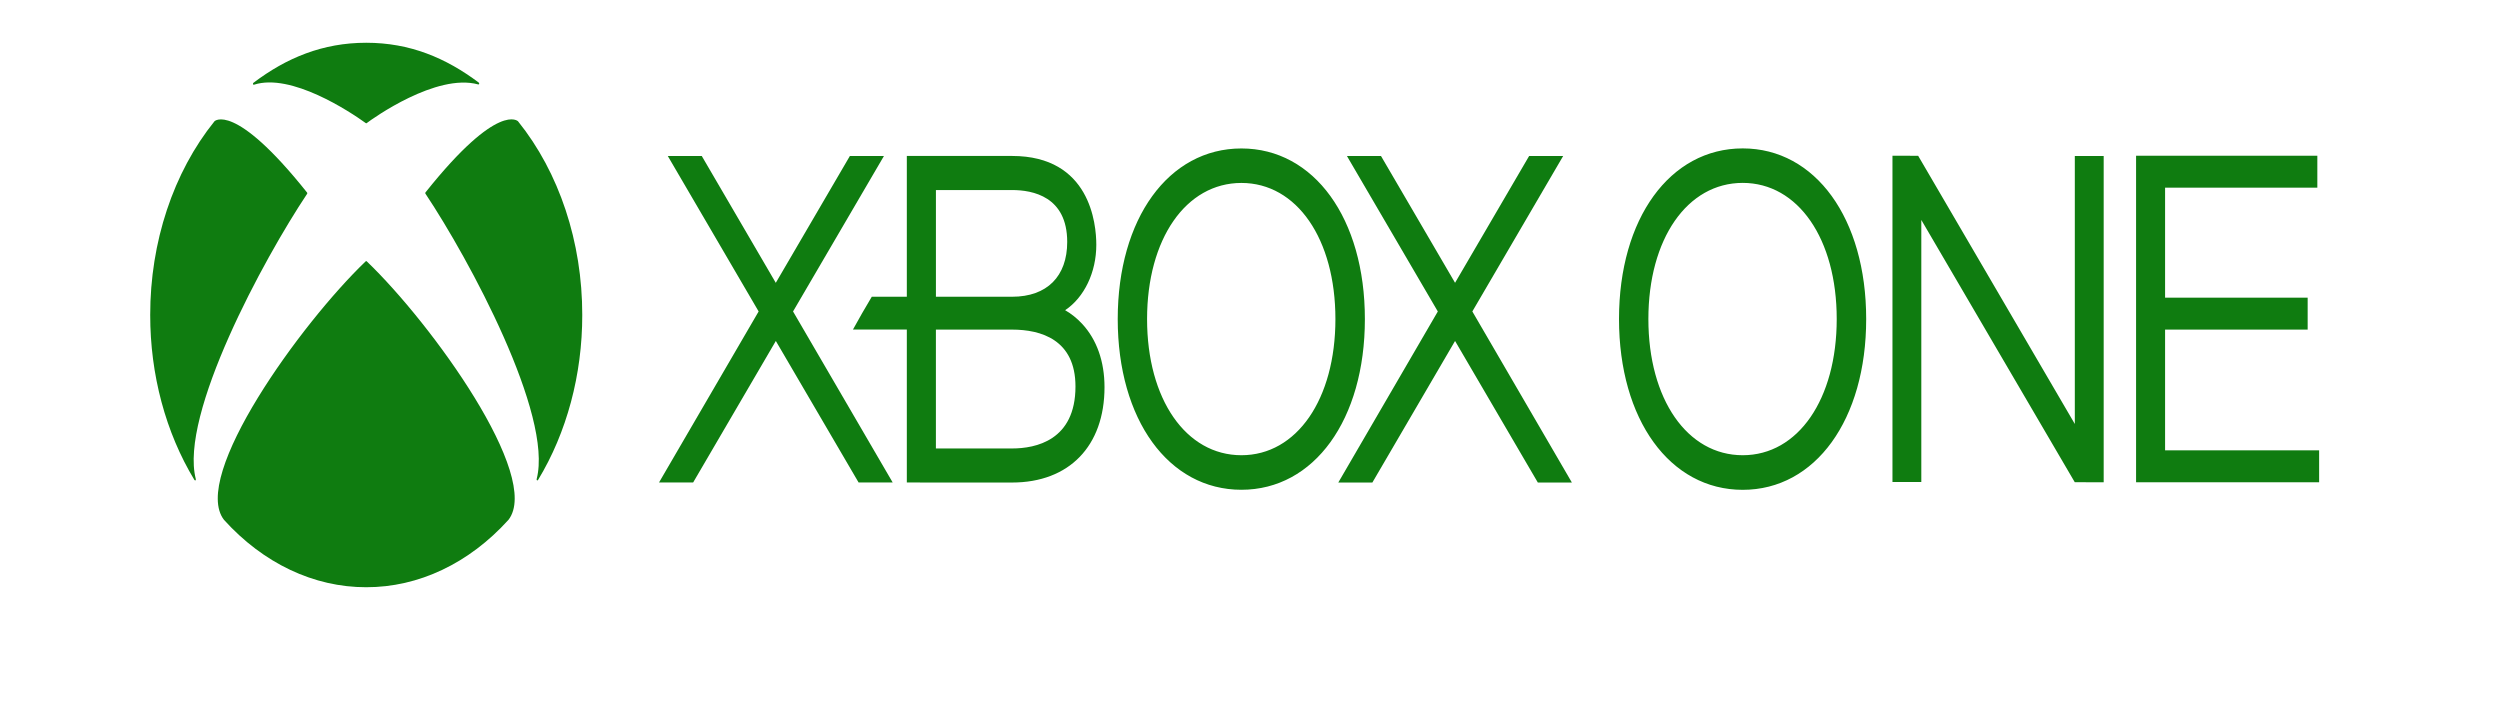
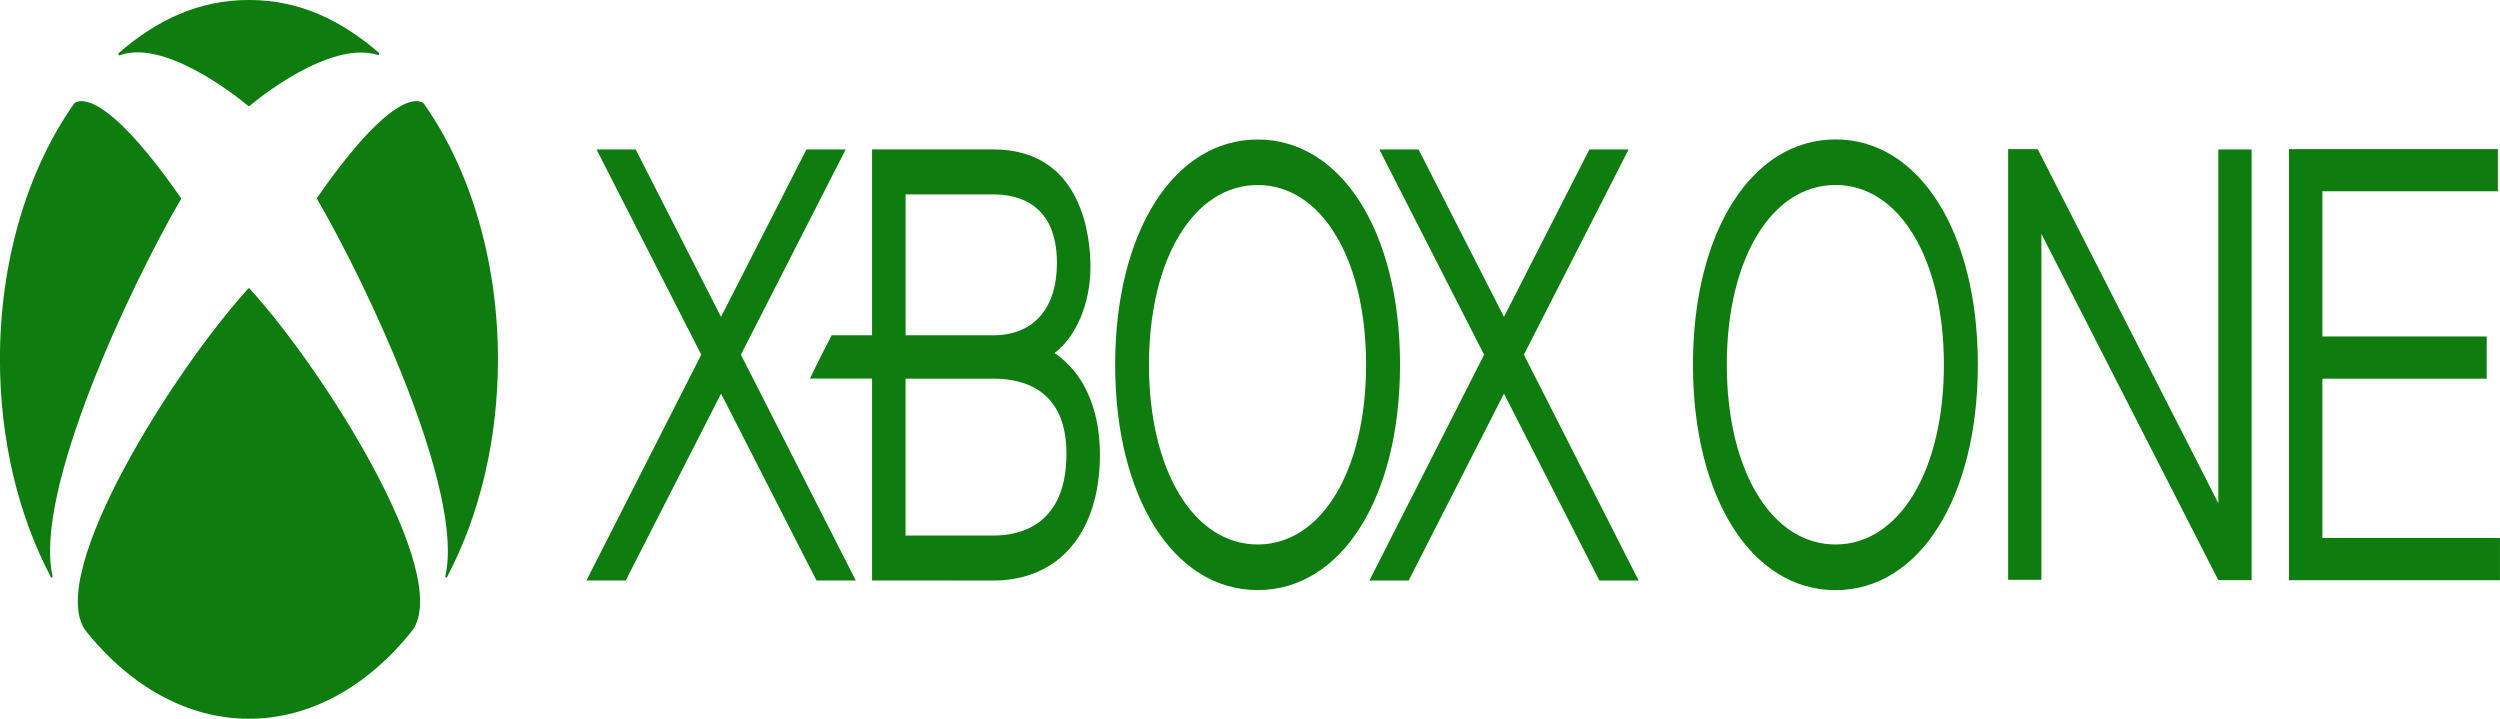
<svg xmlns="http://www.w3.org/2000/svg" version="1.1" x="0px" y="0px" width="800" height="230" viewBox="-48.423 -13.517 800 230" enable-background="new -48.423 -13.517 800 230" xml:space="preserve" id="svg1">
  <defs id="defs1">
    <style type="text/css" id="style6">
   
    .fil0 {fill:#02ABCA}
    .fil1 {fill:#8B8B8B;fill-rule:nonzero}
   
  </style>
  </defs>
  <path fill-rule="evenodd" clip-rule="evenodd" d="m 715.752,114.432 v -6.248 h -0.04 l -2.388,6.248 h -1.086 l -2.389,-6.248 h -0.037 v 6.248 h -1.457 v -7.996 h 2.252 l 2.192,5.667 2.176,-5.667 h 2.23 v 7.996 z m -11.472,0 h -1.552 v -6.734 h -2.444 v -1.262 h 6.442 v 1.262 h -2.446 z m -49.948,-23.077 -73.525,-0.026 -12.692,24.302 h -16.719 c 0,0 52.105,-98.644 54.18,-102.013 2.074,-3.371 8.018,-14.015 17.611,-13.497 9.591,0.518 13.601,7.819 15.417,10.93 1.813,3.111 55.615,104.58 55.615,104.58 h -26.765 z m -31.436,-58.44 c -2.324,-4.667 -7.603,-5.816 -10.455,-0.373 -1.189,2.247 -23.667,44.476 -23.667,44.476 l 57.965,0.005 z m -94.148,-18.904 0.085,100.591 h -23.91 V 14.119 L 459.535,14.048 V 0.077 L 574.395,0 574.343,14.133 Z M 467.049,185.19 c 3.217,-0.59 6.083,-0.237 6.083,-2.865 0,-2.316 -2.394,-2.747 -4.2,-2.747 -2.511,0 -4.276,1.021 -4.474,3.218 h -4.474 c 0.313,-5.221 4.749,-6.751 9.222,-6.751 3.964,0 8.124,1.61 8.124,5.888 v 10.439 c 0,1.097 0.236,1.53 1.061,1.53 0.274,0 0.628,0 1.098,-0.08 v 3.101 c -0.667,0.236 -2.078,0.51 -2.824,0.51 -1.806,0 -3.102,-0.627 -3.455,-2.471 -1.766,1.728 -4.63,2.471 -7.023,2.471 -3.651,0 -6.946,-1.961 -6.946,-5.925 -10e-4,-5.063 4.041,-5.887 7.808,-6.318 z m 0.785,8.712 c 1.961,0 5.022,-1.021 5.022,-3.848 v -3.334 c -1.373,0.903 -3.531,0.863 -5.495,1.216 -1.922,0.314 -3.648,1.021 -3.648,3.374 0,2.002 2.552,2.592 4.121,2.592 z M 448.409,191.9 v -11.97 h -3.376 v -3.336 h 3.376 v -6.084 h 4.474 v 6.084 h 4.043 v 3.336 h -4.043 v 10.832 c 0,1.845 0.156,2.786 2.159,2.786 0.627,0 1.255,0 1.884,-0.157 v 3.454 c -0.982,0.077 -1.924,0.234 -2.904,0.234 -4.672,0.001 -5.535,-1.804 -5.613,-5.179 z M 419.671,0.708 h 24.313 v 114.546 h -24.313 z m 3.23,190.33 7.182,-22.175 h 4.983 l -9.575,28.022 h -5.455 l -9.341,-28.022 h 5.103 l 7.025,22.175 z m -18.481,6.139 c -3.71,0 -6.35,-2.778 -6.35,-6.453 0,-3.883 2.933,-6.452 6.35,-6.452 3.382,0 6.315,2.569 6.315,6.452 0,3.883 -2.933,6.453 -6.315,6.453 z m 0,-11.784 c -2.794,0 -4.969,2.191 -4.969,5.331 0,2.934 1.897,5.332 4.969,5.332 2.761,0 4.935,-2.174 4.935,-5.332 0,-3.14 -2.174,-5.331 -4.935,-5.331 z m 1.001,5.884 2.002,3.14 h -1.329 l -1.846,-3.053 h -1.104 v 3.053 h -1.174 v -7.142 h 2.709 c 1.726,0 2.604,0.604 2.604,2.053 10e-4,1.292 -0.791,1.829 -1.862,1.949 z m -0.862,-3.003 h -1.415 v 2.089 h 1.312 c 0.88,0 1.656,-0.087 1.656,-1.123 0,-0.862 -0.847,-0.966 -1.553,-0.966 z m -71.81,-72.665 c -9.573,-0.518 -13.575,-7.804 -15.386,-10.908 -1.812,-3.105 -55.51,-104.378 -55.51,-104.378 h 26.714 l 44.471,82.557 c 2.319,4.658 7.59,5.805 10.437,0.371 2.328,-4.398 44.242,-82.928 44.242,-82.928 h 16.688 c 0,0 -52.007,98.453 -54.077,101.816 -2.072,3.364 -8.005,13.988 -17.579,13.47 z m -65.61,60.985 -7.889,21.388 c -1.453,3.651 -2.512,6.948 -7.183,6.948 -1.059,0 -2.079,-0.079 -3.1,-0.236 v -3.769 c 0.706,0.118 1.413,0.274 2.119,0.274 2.08,0 2.59,-1.097 3.139,-2.824 l 0.51,-1.57 -7.692,-20.211 h 4.906 l 5.298,15.149 h 0.078 l 5.142,-15.149 z M 192.749,31.606 v 52.439 c 0,19.174 -8.632,31.137 -32.558,31.137 h -51.396 v -14.178 h 44.842 c 9.177,0 14.66,-7.454 14.66,-16.958 v -52.44 c 0,-16.715 8.118,-31.136 31.88,-31.136 h 51.043 v 14.18 h -44.161 c -11.928,-0.516 -14.31,9.254 -14.31,16.956 z M 91.854,64.053 h -55 c -7.539,0 -13.11,5.736 -13.11,15.568 v 35.723 H 0 V 80.932 C 0,61.595 12.127,48.566 29.333,48.566 h 55.638 c 13.644,-0.519 16.898,-7.291 16.898,-17.124 0,-7.538 -3.771,-17.829 -16.898,-16.793 H 0 V 0.471 h 91.854 c 24.089,0 33.594,13.928 33.594,30.972 0,19.337 -9.505,32.61 -33.594,32.61 z m 121.914,113.483 c 0,3.453 -1.531,8.635 -9.537,8.595 h -7.457 v 10.755 h -4.905 v -28.022 h 12.362 c 8.006,-0.001 9.537,5.179 9.537,8.672 z m -16.994,-4.669 v 9.262 h 7.182 c 2.198,0 4.906,-1.1 4.906,-4.632 0,-3.689 -2.237,-4.63 -4.827,-4.63 z m 25.43,24.018 h -4.474 v -28.022 h 4.474 z m 11.773,-11.695 c 3.218,-0.59 6.083,-0.237 6.083,-2.865 0,-2.316 -2.394,-2.747 -4.2,-2.747 -2.512,0 -4.278,1.021 -4.474,3.218 h -4.474 c 0.313,-5.221 4.749,-6.751 9.222,-6.751 3.964,0 8.125,1.61 8.125,5.888 v 10.439 c 0,1.097 0.235,1.53 1.059,1.53 0.275,0 0.628,0 1.099,-0.08 v 3.101 c -0.667,0.236 -2.079,0.51 -2.826,0.51 -1.804,0 -3.1,-0.627 -3.453,-2.471 -1.767,1.728 -4.631,2.471 -7.024,2.471 -3.65,0 -6.947,-1.961 -6.947,-5.925 0,-5.063 4.042,-5.887 7.81,-6.318 z m 0.785,8.712 c 1.962,0 5.023,-1.021 5.023,-3.848 v -3.334 c -1.374,0.903 -3.532,0.863 -5.495,1.216 -1.923,0.314 -3.649,1.021 -3.649,3.374 0.001,2.002 2.551,2.592 4.121,2.592 z m 46.032,-0.354 c 4.317,0 5.926,-2.12 5.926,-4.238 0,-2.159 -1.177,-3.023 -2.315,-3.454 -1.962,-0.746 -4.513,-1.256 -8.359,-2.315 -4.788,-1.296 -6.2,-4.198 -6.2,-7.104 0,-5.61 5.18,-8.241 10.243,-8.241 5.848,0 10.753,3.101 10.753,8.948 h -4.906 c -0.235,-3.611 -2.669,-4.945 -6.044,-4.945 -2.276,0 -5.141,0.824 -5.141,3.65 0,1.962 1.334,3.06 3.336,3.609 0.431,0.119 6.632,1.727 8.083,2.16 3.689,1.098 5.456,4.237 5.456,7.142 0,6.279 -5.573,8.791 -11.146,8.791 -6.397,0 -11.577,-3.061 -11.695,-10.008 h 4.905 c 10e-4,4.317 3.18,6.005 7.104,6.005 z m 16.011,-23.038 h 4.475 v 6.084 h 4.041 v 3.336 h -4.041 v 10.832 c 0,1.845 0.156,2.786 2.157,2.786 0.628,0 1.257,0 1.884,-0.157 v 3.454 c -0.981,0.077 -1.923,0.234 -2.904,0.234 -4.67,0 -5.534,-1.805 -5.612,-5.18 v -11.97 h -3.375 v -3.336 h 3.375 z m 18.641,14.68 c 3.218,-0.59 6.083,-0.237 6.083,-2.865 0,-2.316 -2.394,-2.747 -4.199,-2.747 -2.512,0 -4.278,1.021 -4.475,3.218 h -4.474 c 0.314,-5.221 4.749,-6.751 9.223,-6.751 3.964,0 8.124,1.61 8.124,5.888 v 10.439 c 0,1.097 0.234,1.53 1.06,1.53 0.275,0 0.627,0 1.099,-0.08 v 3.101 c -0.667,0.236 -2.08,0.51 -2.825,0.51 -1.806,0 -3.101,-0.627 -3.455,-2.471 -1.765,1.728 -4.63,2.471 -7.024,2.471 -3.65,0 -6.946,-1.961 -6.946,-5.925 -10e-4,-5.063 4.041,-5.887 7.809,-6.318 z m 0.784,8.712 c 1.962,0 5.023,-1.021 5.023,-3.848 v -3.334 c -1.374,0.903 -3.531,0.863 -5.494,1.216 -1.922,0.314 -3.649,1.021 -3.649,3.374 0,2.002 2.55,2.592 4.12,2.592 z m 15.854,-23.392 h 4.474 v 6.084 h 4.042 v 3.336 h -4.042 v 10.832 c 0,1.845 0.157,2.786 2.158,2.786 0.628,0 1.256,0 1.885,-0.157 v 3.454 c -0.981,0.077 -1.923,0.234 -2.905,0.234 -4.67,0 -5.533,-1.805 -5.612,-5.18 v -11.97 h -3.375 v -3.336 h 3.375 z m 16.522,2.591 h -4.474 v -4.238 h 4.474 z m 0,23.784 h -4.474 v -20.291 h 4.474 z m 14.363,-20.841 c 6.515,0 10.242,4.475 10.242,10.676 0,6.238 -3.728,10.712 -10.242,10.712 -6.514,0 -10.242,-4.474 -10.242,-10.712 0,-6.201 3.728,-10.676 10.242,-10.676 z m 0,17.858 c 4.004,0 5.769,-3.651 5.769,-7.182 0,-3.494 -1.765,-7.143 -5.769,-7.143 -4.003,0 -5.769,3.648 -5.769,7.143 0.001,3.53 1.766,7.182 5.769,7.182 z m 18.405,-14.324 0.078,0.077 c 1.334,-2.236 3.65,-3.61 6.318,-3.61 4.396,0 7.182,2.354 7.182,6.908 v 13.933 h -4.473 v -12.757 c -0.079,-3.177 -1.336,-4.551 -3.964,-4.551 -2.983,0 -4.906,2.354 -4.906,5.337 v 11.971 h -4.475 v -20.291 h 4.239 v 2.983 z m 60.638,-6.477 h -4.474 v -4.238 h 4.474 z m 0,23.784 h -4.474 v -20.291 h 4.474 z" id="path1" style="display:none" />
  <style id="style1">.st0{fill:#a09d9e}.st1{fill:#231f20}.st2{fill:#cf181f}</style>
  <style id="style1-6">.st0{fill:#a09d9e}.st1{fill:#231f20}.st2{fill:#cf181f}</style>
-   <g id="g7" transform="matrix(7.268571,0,0,9.158829,-0.3554475,0.1660713)">
+   <g id="g7" transform="matrix(8.378075,0,0,12.09052,-48.4387,-13.52352)">
    <path fill="#0f7c10" d="m 61.091,15.366 -3.645,-4.947 -3.641,4.947 h -1.5 L 56.687,9.389 52.685,3.956 h 1.5 l 3.261,4.431 3.261,-4.431 h 1.499 l -3.999,5.432 4.383,5.978 z M 32.688,15.364 28.301,9.388 32.303,3.956 h -1.5 L 27.541,8.388 24.282,3.956 h -1.496 l 4,5.432 -4.386,5.976 h 1.502 l 3.641,-4.945 3.644,4.945 z" id="path1-7" />
    <path fill="#0f7c10" d="M 41.028,9.82 A 3.197,3.197 0 0 0 40.28,9.344 2.585,2.585 0 0 0 41.652,7.059 c 0,-0.73 -0.269,-3.104 -3.709,-3.104 H 33.31 v 4.919 h -1.543 c -0.2,0.261 -0.655,0.888 -0.828,1.145 h 2.371 v 5.345 l 4.634,10e-4 c 2.51,0 4.069,-1.274 4.069,-3.331 0,-0.898 -0.339,-1.661 -0.985,-2.214 M 34.591,5.146 h 3.353 c 0.907,0 2.427,0.226 2.427,1.813 0,1.2 -0.885,1.915 -2.427,1.915 h -3.353 z m 3.352,9.029 H 34.59 v -4.153 h 3.353 c 1.271,0 2.792,0.351 2.792,1.987 0,1.884 -1.749,2.166 -2.792,2.166 M 48.04,3.693 c -3.205,0 -5.445,2.451 -5.445,5.961 0,3.515 2.24,5.964 5.445,5.964 3.202,0 5.436,-2.449 5.436,-5.964 0,-3.51 -2.234,-5.961 -5.436,-5.961 m 0,10.718 c -2.442,0 -4.153,-1.957 -4.153,-4.757 0,-2.8 1.711,-4.756 4.153,-4.756 2.438,0 4.139,1.956 4.139,4.756 0,2.8 -1.701,4.757 -4.139,4.757 M 2.838,2.735 2.829,2.743 V 2.744 A 9.48,9.48 0 0 0 0,9.511 9.47,9.47 0 0 0 1.944,15.272 c 0.013,0.016 0.033,0.025 0.051,0.016 0.017,-0.01 0.018,-0.031 0.011,-0.049 C 1.281,12.997 4.987,7.563 6.902,5.285 6.908,5.277 6.916,5.268 6.916,5.257 6.916,5.244 6.907,5.234 6.898,5.226 3.677,2.02 2.817,2.753 2.829,2.743 m 13.355,-0.008 0.009,0.008 v 0.001 a 9.478,9.478 0 0 1 2.828,6.767 9.47,9.47 0 0 1 -1.944,5.761 c -0.012,0.016 -0.033,0.025 -0.051,0.016 C 17.01,15.278 17.009,15.257 17.015,15.239 17.74,12.997 14.037,7.559 12.123,5.28 12.116,5.272 12.109,5.263 12.109,5.253 c 0,-0.014 0.008,-0.024 0.018,-0.032 3.222,-3.206 4.076,-2.468 4.065,-2.478 M 9.511,0 c 1.919,0 3.498,0.526 4.954,1.392 0.018,0.009 0.023,0.029 0.016,0.047 C 14.474,1.456 14.454,1.46 14.435,1.455 12.594,1.057 9.795,2.648 9.531,2.807 9.525,2.811 9.519,2.815 9.511,2.815 9.502,2.815 9.496,2.811 9.49,2.807 8.788,2.404 6.201,1.048 4.572,1.465 4.554,1.469 4.534,1.466 4.526,1.448 A 0.038,0.038 0 0 1 4.542,1.401 C 5.998,0.526 7.597,0 9.511,0 m 0,7.628 c 0.011,0 0.023,0.009 0.03,0.015 2.846,2.164 7.717,7.514 6.23,9.027 l 0.002,-0.002 -10e-4,0.002 H 15.77 A 9.471,9.471 0 0 1 9.51,19.023 9.476,9.476 0 0 1 3.249,16.67 L 3.247,16.668 3.249,16.67 C 1.765,15.157 6.635,9.807 9.478,7.643 9.486,7.637 9.499,7.628 9.511,7.628 m 75.22,-3.672 v 9.363 L 77.834,3.949 76.703,3.947 v 11.4 h 1.27 V 6.191 l 6.756,9.163 1.273,0.002 V 3.956 Z M 70.11,3.691 c -3.205,0 -5.446,2.452 -5.446,5.961 0,3.515 2.241,5.968 5.446,5.968 3.202,0 5.436,-2.453 5.436,-5.968 0,-3.508 -2.234,-5.961 -5.436,-5.961 m 0,10.72 c -2.442,0 -4.153,-1.957 -4.153,-4.759 0,-2.799 1.711,-4.756 4.153,-4.756 2.438,0 4.139,1.957 4.139,4.756 0,2.802 -1.701,4.759 -4.139,4.759 M 88.705,14.24 v -4.218 h 6.277 V 8.906 H 88.705 V 5.063 h 6.703 V 3.948 h -7.98 v 11.408 h 8.059 V 14.24 Z" id="path2" />
  </g>
</svg>
